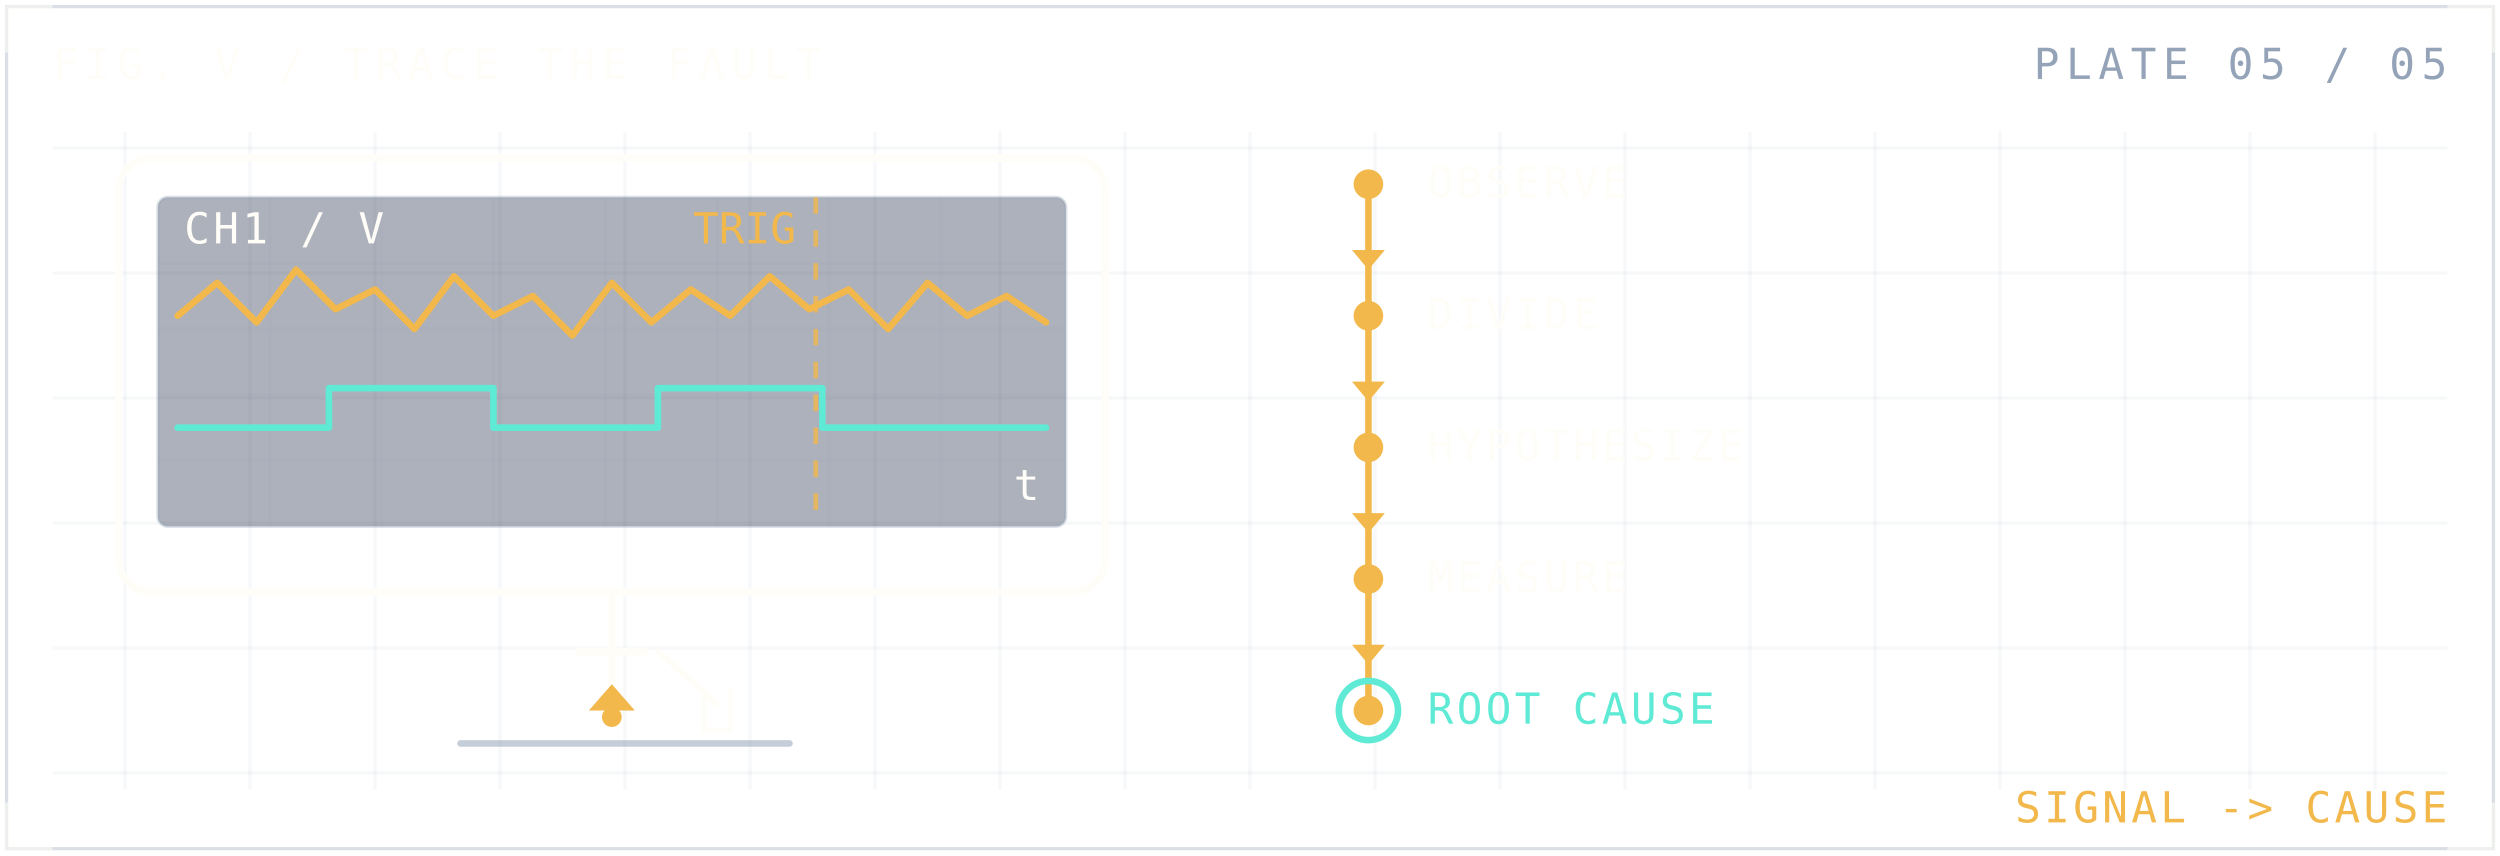
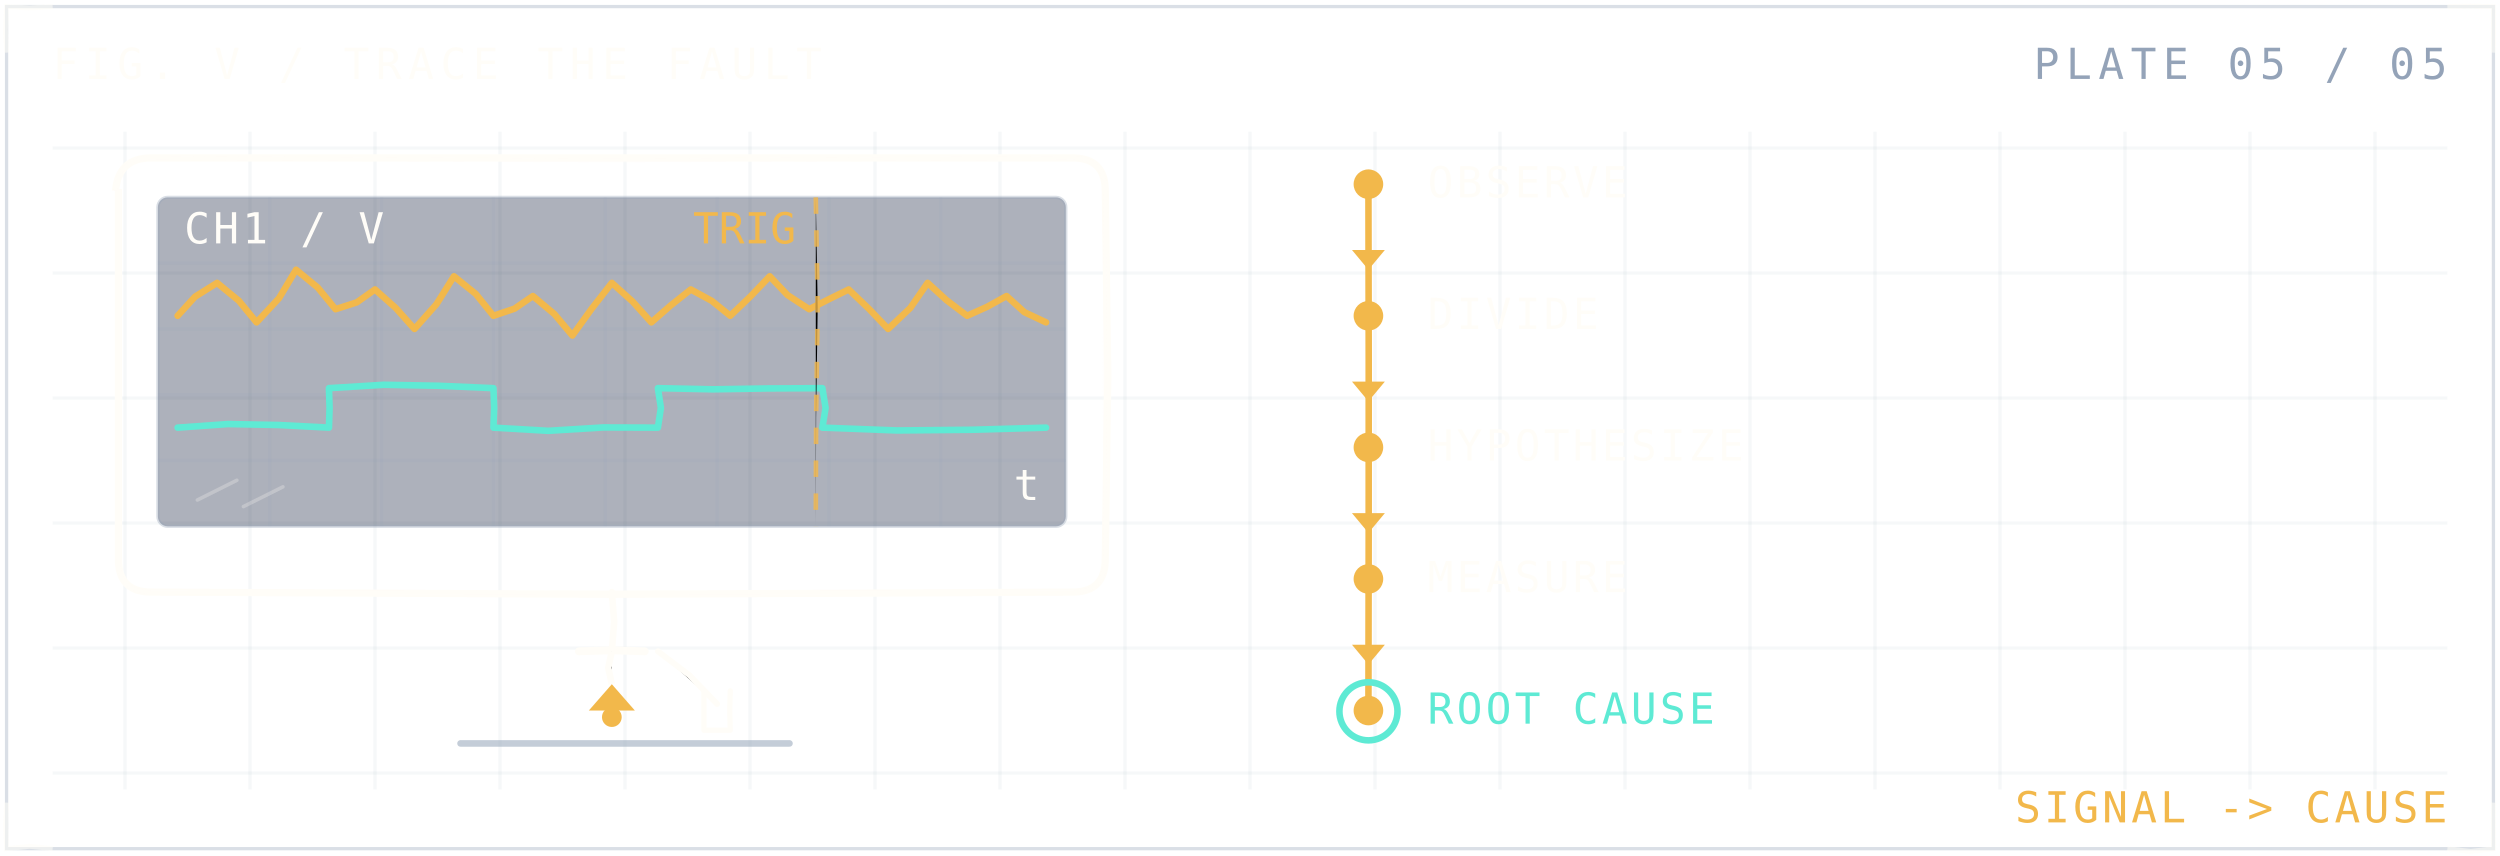
<svg xmlns="http://www.w3.org/2000/svg" viewBox="0 0 760 260" class="part-art-svg" role="presentation" focusable="false">
  <rect x="2" y="2" width="756" height="256" fill="none" stroke="#94a3b8" stroke-opacity=".35" stroke-width="1" />
-   <path d="M2 16V2h14 M744 2h14v14 M758 244v14h-14 M16 258H2v-14" fill="none" stroke="#fffdf8" stroke-opacity=".55" stroke-width="1.5" />
+   <path d="M2 16L1.65 9L2 2L9 2.41L16 2M744 2L751 1.87L758 2L758.03 9L758 16M758 244L757.97 251L758 258L751 258.84L744 258M16 258L9 257.28L2 258L1.68 251L2 244" fill="none" stroke="#fffdf8" stroke-opacity=".55" stroke-width="1.5" />
  <g stroke="#94a3b8" stroke-opacity=".08" stroke-width="1">
    <path d="M38 40V240 M76 40V240 M114 40V240 M152 40V240 M190 40V240 M228 40V240 M266 40V240 M304 40V240 M342 40V240 M380 40V240 M418 40V240 M456 40V240 M494 40V240 M532 40V240 M570 40V240 M608 40V240 M646 40V240 M684 40V240 M722 40V240" />
    <path d="M16 45H744 M16 83H744 M16 121H744 M16 159H744 M16 197H744 M16 235H744" />
  </g>
  <text x="16" y="24" font-family="Book Mono, monospace" font-size="13" letter-spacing="2" fill="#fffdf8">FIG. V / TRACE THE FAULT</text>
  <text x="744" y="24" text-anchor="end" font-family="Book Mono, monospace" font-size="13" letter-spacing="2" fill="#94a3b8">PLATE 05 / 05</text>
-   <rect x="36" y="48" width="300" height="132" rx="10" fill="none" stroke="#fffdf8" stroke-width="2.2" />
+   <path d="M35.13 58Q36 48 46 48L186 48L326 48Q336 48 336 58L336.78 114L336 170Q336 180 326 180L186 180.67L46 180Q36 180 36 170L36 57.48" fill="none" stroke="#fffdf8" stroke-width="2.2" />
+   <path d="M35.13 58Q36 48 46 48L186 48.82L326 48Q336 48 336 58L335.79 114L336 170Q336 180 326 180L186 180.13L46 180Q36 180 36 170L36 57.48" fill="none" stroke="#fffdf8" opacity="0.25" stroke-width="1.2" />
  <rect x="48" y="60" width="276" height="100" rx="3" fill="#14213d" fill-opacity=".35" stroke="#94a3b8" stroke-opacity=".35" stroke-width="1" />
  <g stroke="#94a3b8" stroke-opacity=".13" stroke-width="1">
    <path d="M82 60V160 M116 60V160 M150 60V160 M184 60V160 M218 60V160 M252 60V160 M286 60V160" />
    <path d="M48 80H324 M48 100H324 M48 120H324 M48 140H324" />
  </g>
  <text x="56" y="74" font-family="Book Mono, monospace" font-size="13" letter-spacing="1" fill="#fffdf8">CH1 / V</text>
  <text x="316" y="152" text-anchor="end" font-family="Book Mono, monospace" font-size="13" fill="#fffdf8">t</text>
-   <path d="M54 96L66 86L78 98L90 82L102 94L114 88L126 100L138 84L150 96L162 90L174 102L186 86L198 98L210 88L222 96L234 84L246 94L258 88L270 100L282 86L294 96L306 90L318 98" fill="none" stroke="#f2b84b" stroke-width="2" stroke-linecap="round" stroke-linejoin="round" />
-   <path d="M54 130H100V118H150V130H200V118H250V130H318" fill="none" stroke="#5eead4" stroke-width="2" stroke-linecap="round" stroke-linejoin="round" />
-   <path d="M248 60V160" stroke="#f2b84b" stroke-width="1.4" stroke-dasharray="5 5" stroke-opacity=".8" />
+   <path d="M54 96L59.31 90.18L66 86L72.59 91.41L78 98L84.84 90.63L90 82L96.59 87.41L102 94L108.46 91.92L114 88L120.34 93.66L126 100L132.67 92.5L138 84L144.64 89.36L150 96L156.42 93.83L162 90L168.53 95.47L174 102L179.85 93.88L186 86L192.32 91.68L198 98L203.89 92.86L210 88L216.36 91.45L222 96L228.13 90.13L234 84L239.41 89.7L246 94L251.98 90.96L258 88L264.13 93.87L270 100L276.73 93.62L282 86L287.77 91.27L294 96L300.12 93.25L306 90L311.4 94.9L318 98" fill="none" stroke="#f2b84b" stroke-width="2" stroke-linecap="round" stroke-linejoin="round" />
+   <path d="M54 130L69.33 128.91L84.67 129.2L100 130L100.19 124L100 118L116.67 116.97L133.33 117.27L150 118L150.23 124L150 130L166.67 130.97L183.33 129.94L200 130L200.91 124L200 118L216.67 118.35L233.33 118.09L250 118L250.98 124L250 130L272.67 130.86L295.33 130.65L318 130" fill="none" stroke="#5eead4" stroke-width="2" stroke-linecap="round" stroke-linejoin="round" />
+   <path d="M248 60L248.58 93.33L248.1 126.67L248 160" stroke="#f2b84b" stroke-width="1.4" stroke-dasharray="5 5" stroke-opacity=".8" />
  <text x="242" y="74" text-anchor="end" font-family="Book Mono, monospace" font-size="13" fill="#f2b84b">TRIG</text>
-   <path d="M186 180V198" stroke="#fffdf8" stroke-width="2" stroke-linecap="round" />
-   <path d="M176 198H196" stroke="#fffdf8" stroke-width="2.4" stroke-linecap="round" />
-   <path d="M186 198V208" stroke="#fffdf8" stroke-width="2" />
+   <path d="M186 180L186.71 189L186 198" stroke="#fffdf8" stroke-width="2" stroke-linecap="round" />
+   <path d="M176 198L186 197.68L196 198" stroke="#fffdf8" stroke-width="2.4" stroke-linecap="round" />
+   <path d="M186 198L184.91 203L186 208" stroke="#fffdf8" stroke-width="2" />
  <path d="M186 208L179 216H193Z" fill="#f2b84b" />
  <circle cx="186" cy="218" r="3" fill="#f2b84b" />
  <path d="M140 226H240" stroke="#94a3b8" stroke-opacity=".55" stroke-width="2" stroke-linecap="round" />
-   <path d="M200 198L218 214" stroke="#fffdf8" stroke-width="1.8" stroke-linecap="round" />
-   <path d="M214 210V222 M222 210V222 M214 222H222" fill="none" stroke="#fffdf8" stroke-width="1.6" stroke-linecap="round" />
-   <path d="M416 56V216" stroke="#f2b84b" stroke-width="2" stroke-linecap="round" />
+   <path d="M200 198L209.62 205.3L218 214" stroke="#fffdf8" stroke-width="1.8" stroke-linecap="round" />
+   <path d="M214 210L213.99 216L214 222M222 210L221.83 216L222 222M214 222L222 222" fill="none" stroke="#fffdf8" stroke-width="1.6" stroke-linecap="round" />
+   <path d="M416 56L416.09 109.33L416.08 162.67L416 216" stroke="#f2b84b" stroke-width="2" stroke-linecap="round" />
  <g fill="#f2b84b">
    <path d="M411 76H421L416 82Z" />
    <path d="M411 116H421L416 122Z" />
    <path d="M411 156H421L416 162Z" />
    <path d="M411 196H421L416 202Z" />
  </g>
  <g fill="#f2b84b">
    <circle cx="416" cy="56" r="4.5" />
    <circle cx="416" cy="96" r="4.5" />
    <circle cx="416" cy="136" r="4.5" />
    <circle cx="416" cy="176" r="4.5" />
    <circle cx="416" cy="216" r="4.5" />
  </g>
-   <circle cx="416" cy="216" r="9" fill="none" stroke="#5eead4" stroke-width="2" />
+   <circle cx="416.01" cy="216.24" r="8.83" fill="none" stroke="#5eead4" stroke-width="2" />
  <g font-family="Book Mono, monospace" font-size="13" letter-spacing="1" fill="#fffdf8">
    <text x="434" y="60">OBSERVE</text>
    <text x="434" y="100">DIVIDE</text>
    <text x="434" y="140">HYPOTHESIZE</text>
    <text x="434" y="180">MEASURE</text>
    <text x="434" y="220" fill="#5eead4">ROOT CAUSE</text>
  </g>
  <text x="744" y="250" text-anchor="end" font-family="Book Mono, monospace" font-size="13" letter-spacing="1" fill="#f2b84b">SIGNAL -&gt; CAUSE</text>
+   <g fill="none" stroke="#fffdf8" stroke-opacity=".25" stroke-width="1.1" stroke-linecap="round">
+     <path d="M60 152l12-6M74 154l12-6" />
+   </g>
</svg>
